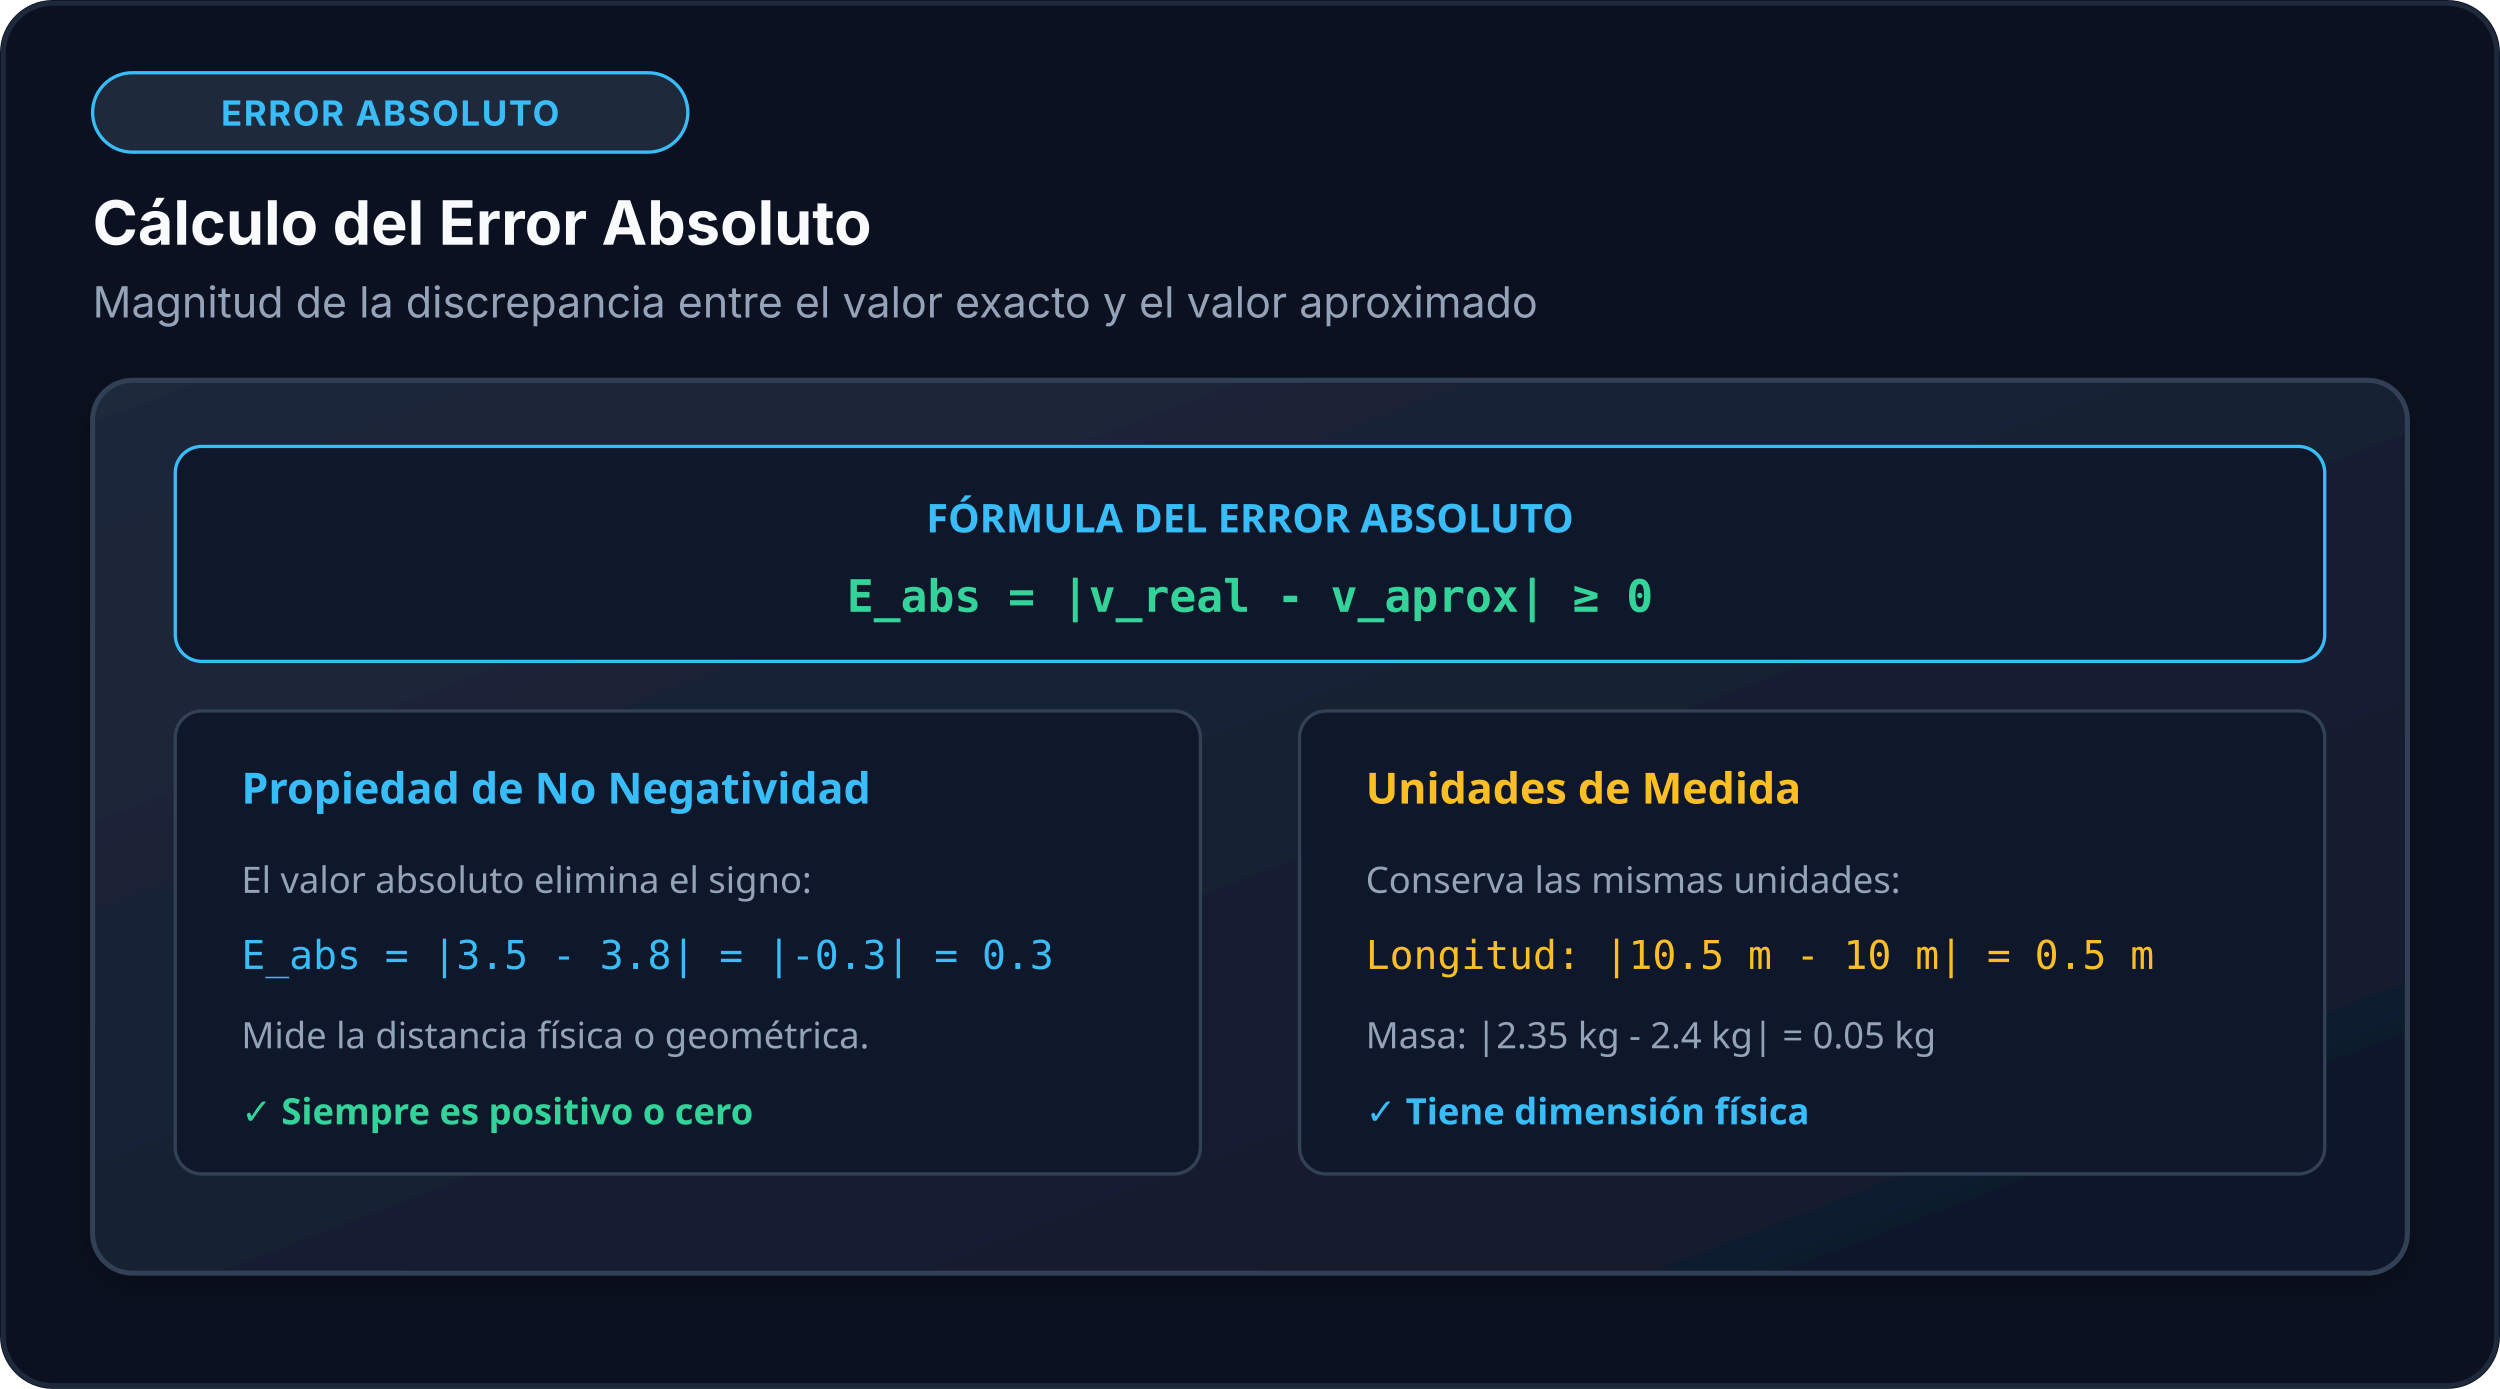
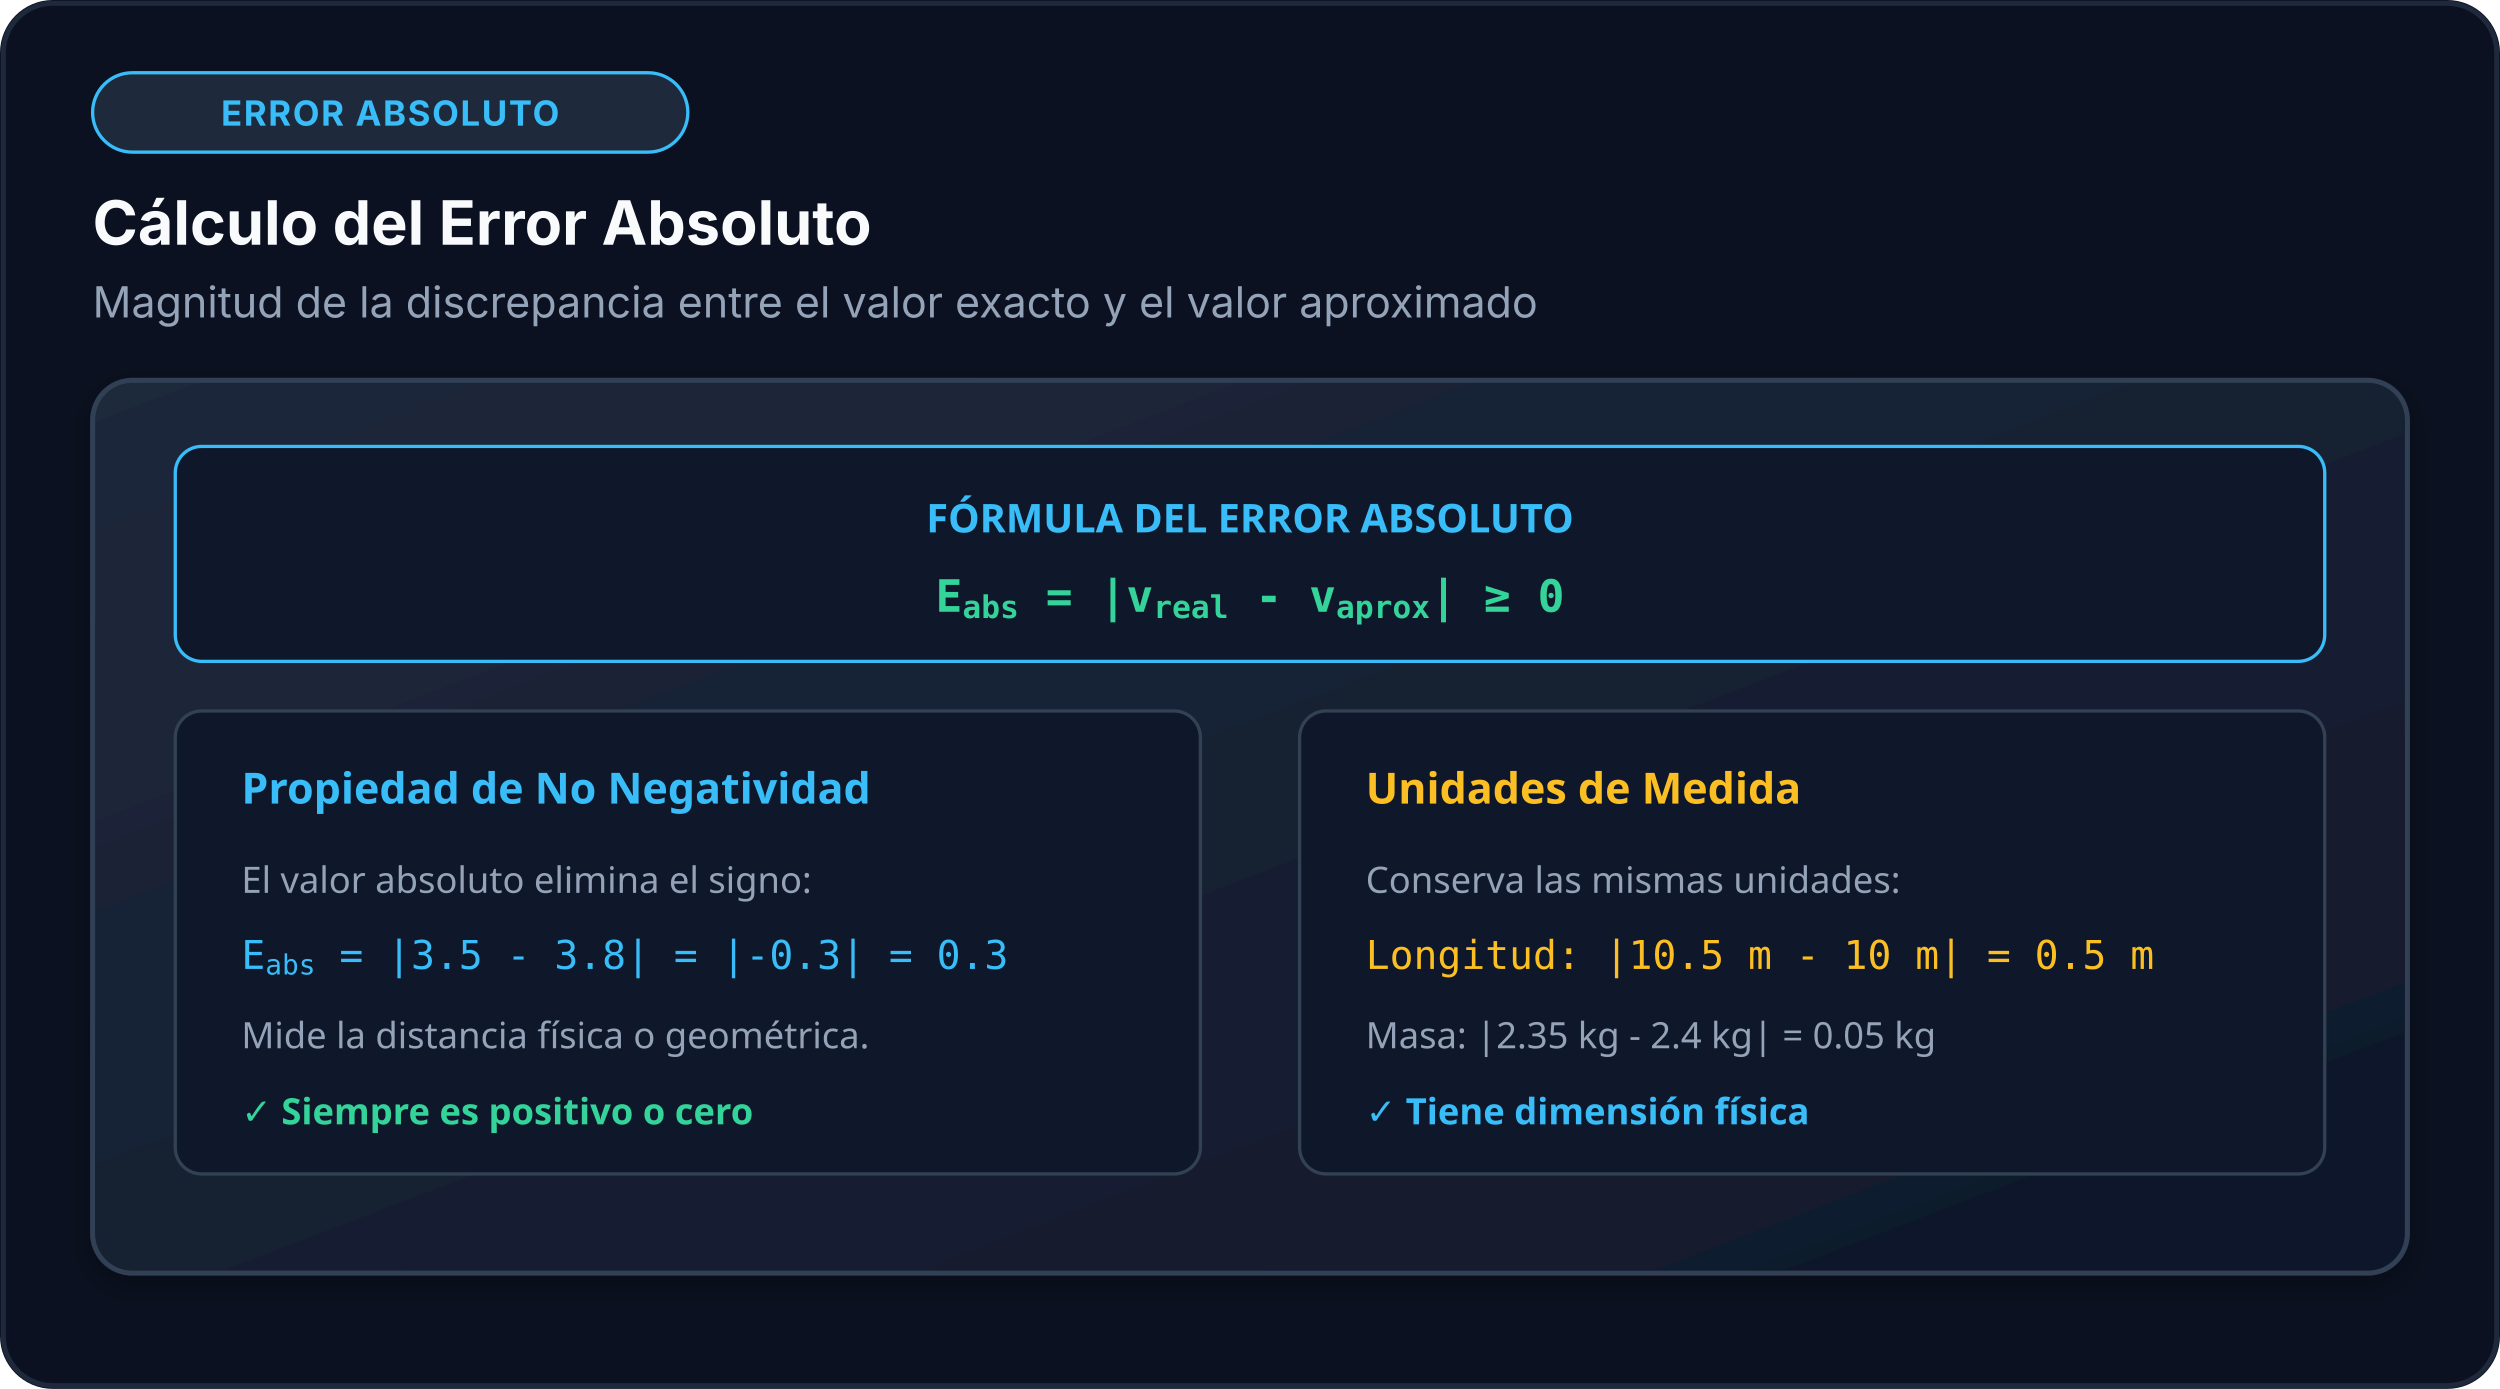
<svg xmlns="http://www.w3.org/2000/svg" viewBox="0 0 756 420" width="100%" height="100%">
  <defs>
    <linearGradient id="cardGrad" x1="0%" y1="0%" x2="100%" y2="100%">
      <stop offset="0%" stop-color="#1e293b" />
      <stop offset="100%" stop-color="#0f172a" />
    </linearGradient>
    <filter id="shadow" x="-4%" y="-4%" width="108%" height="112%">
      <feDropShadow dx="0" dy="3" stdDeviation="4" flood-color="#000000" flood-opacity="0.3" />
    </filter>
  </defs>
  <rect width="756" height="420" rx="16" fill="#0b1120" />
  <rect x="1" y="1" width="754" height="418" rx="15" fill="none" stroke="#1e293b" stroke-width="1.5" />
  <g transform="translate(28, 22)">
    <rect x="0" y="0" width="180" height="24" rx="12" fill="#1e293b" stroke="#38bdf8" stroke-width="1" />
    <text x="90" y="16" fill="#38bdf8" font-family="system-ui, -apple-system, sans-serif" font-size="10.5" font-weight="700" text-anchor="middle" letter-spacing="0.5">ERROR ABSOLUTO</text>
    <text x="0" y="52" fill="#f8fafc" font-family="system-ui, -apple-system, sans-serif" font-size="18.5" font-weight="700">Cálculo del Error Absoluto</text>
    <text x="0" y="74" fill="#94a3b8" font-family="system-ui, -apple-system, sans-serif" font-size="13">Magnitud de la discrepancia entre el valor exacto y el valor aproximado</text>
  </g>
  <g transform="translate(28, 115)">
    <rect width="700" height="270" rx="12" fill="url(#cardGrad)" stroke="#334155" stroke-width="1.5" filter="url(#shadow)" />
    <g transform="translate(25, 20)">
      <rect width="650" height="65" rx="8" fill="#0f172a" stroke="#38bdf8" />
      <text x="325" y="26" fill="#38bdf8" font-family="system-ui, sans-serif" font-size="12" font-weight="700" text-anchor="middle">FÓRMULA DEL ERROR ABSOLUTO</text>
-       <text x="325" y="50" fill="#34d399" font-family="monospace" font-size="13.5" font-weight="700" text-anchor="middle">E_abs = |v_real - v_aprox| ≥ 0</text>
+       <text x="325" y="50" fill="#34d399" font-family="monospace" font-size="13.5" font-weight="700" text-anchor="middle">E<tspan baseline-shift="sub" font-size="70%">abs</tspan> = |v<tspan baseline-shift="sub" font-size="70%">real</tspan> - v<tspan baseline-shift="sub" font-size="70%">aprox</tspan>| ≥ 0</text>
    </g>
    <g transform="translate(25, 100)">
      <rect width="310" height="140" rx="8" fill="#0f172a" stroke="#334155" />
      <text x="20" y="28" fill="#38bdf8" font-family="system-ui, sans-serif" font-size="13" font-weight="700">Propiedad de No Negatividad</text>
      <text x="20" y="55" fill="#94a3b8" font-family="system-ui, sans-serif" font-size="11">El valor absoluto elimina el signo:</text>
-       <text x="20" y="78" fill="#38bdf8" font-family="monospace" font-size="12">E_abs = |3.5 - 3.8| = |-0.3| = 0.3</text>
+       <text x="20" y="78" fill="#38bdf8" font-family="monospace" font-size="12">E<tspan baseline-shift="sub" font-size="70%">abs</tspan> = |3.5 - 3.8| = |-0.3| = 0.3</text>
      <text x="20" y="102" fill="#94a3b8" font-family="system-ui, sans-serif" font-size="11">Mide la distancia física o geométrica.</text>
      <text x="20" y="125" fill="#34d399" font-family="system-ui, sans-serif" font-size="11" font-weight="600">✓ Siempre es positivo o cero</text>
    </g>
    <g transform="translate(365, 100)">
      <rect width="310" height="140" rx="8" fill="#0f172a" stroke="#334155" />
      <text x="20" y="28" fill="#fbbf24" font-family="system-ui, sans-serif" font-size="13" font-weight="700">Unidades de Medida</text>
      <text x="20" y="55" fill="#94a3b8" font-family="system-ui, sans-serif" font-size="11">Conserva las mismas unidades:</text>
      <text x="20" y="78" fill="#fbbf24" font-family="monospace" font-size="12">Longitud: |10.5 m - 10 m| = 0.5 m</text>
      <text x="20" y="102" fill="#94a3b8" font-family="system-ui, sans-serif" font-size="11">Masa: |2.35 kg - 2.4 kg| = 0.05 kg</text>
      <text x="20" y="125" fill="#38bdf8" font-family="system-ui, sans-serif" font-size="11" font-weight="600">✓ Tiene dimensión física</text>
    </g>
  </g>
</svg>
